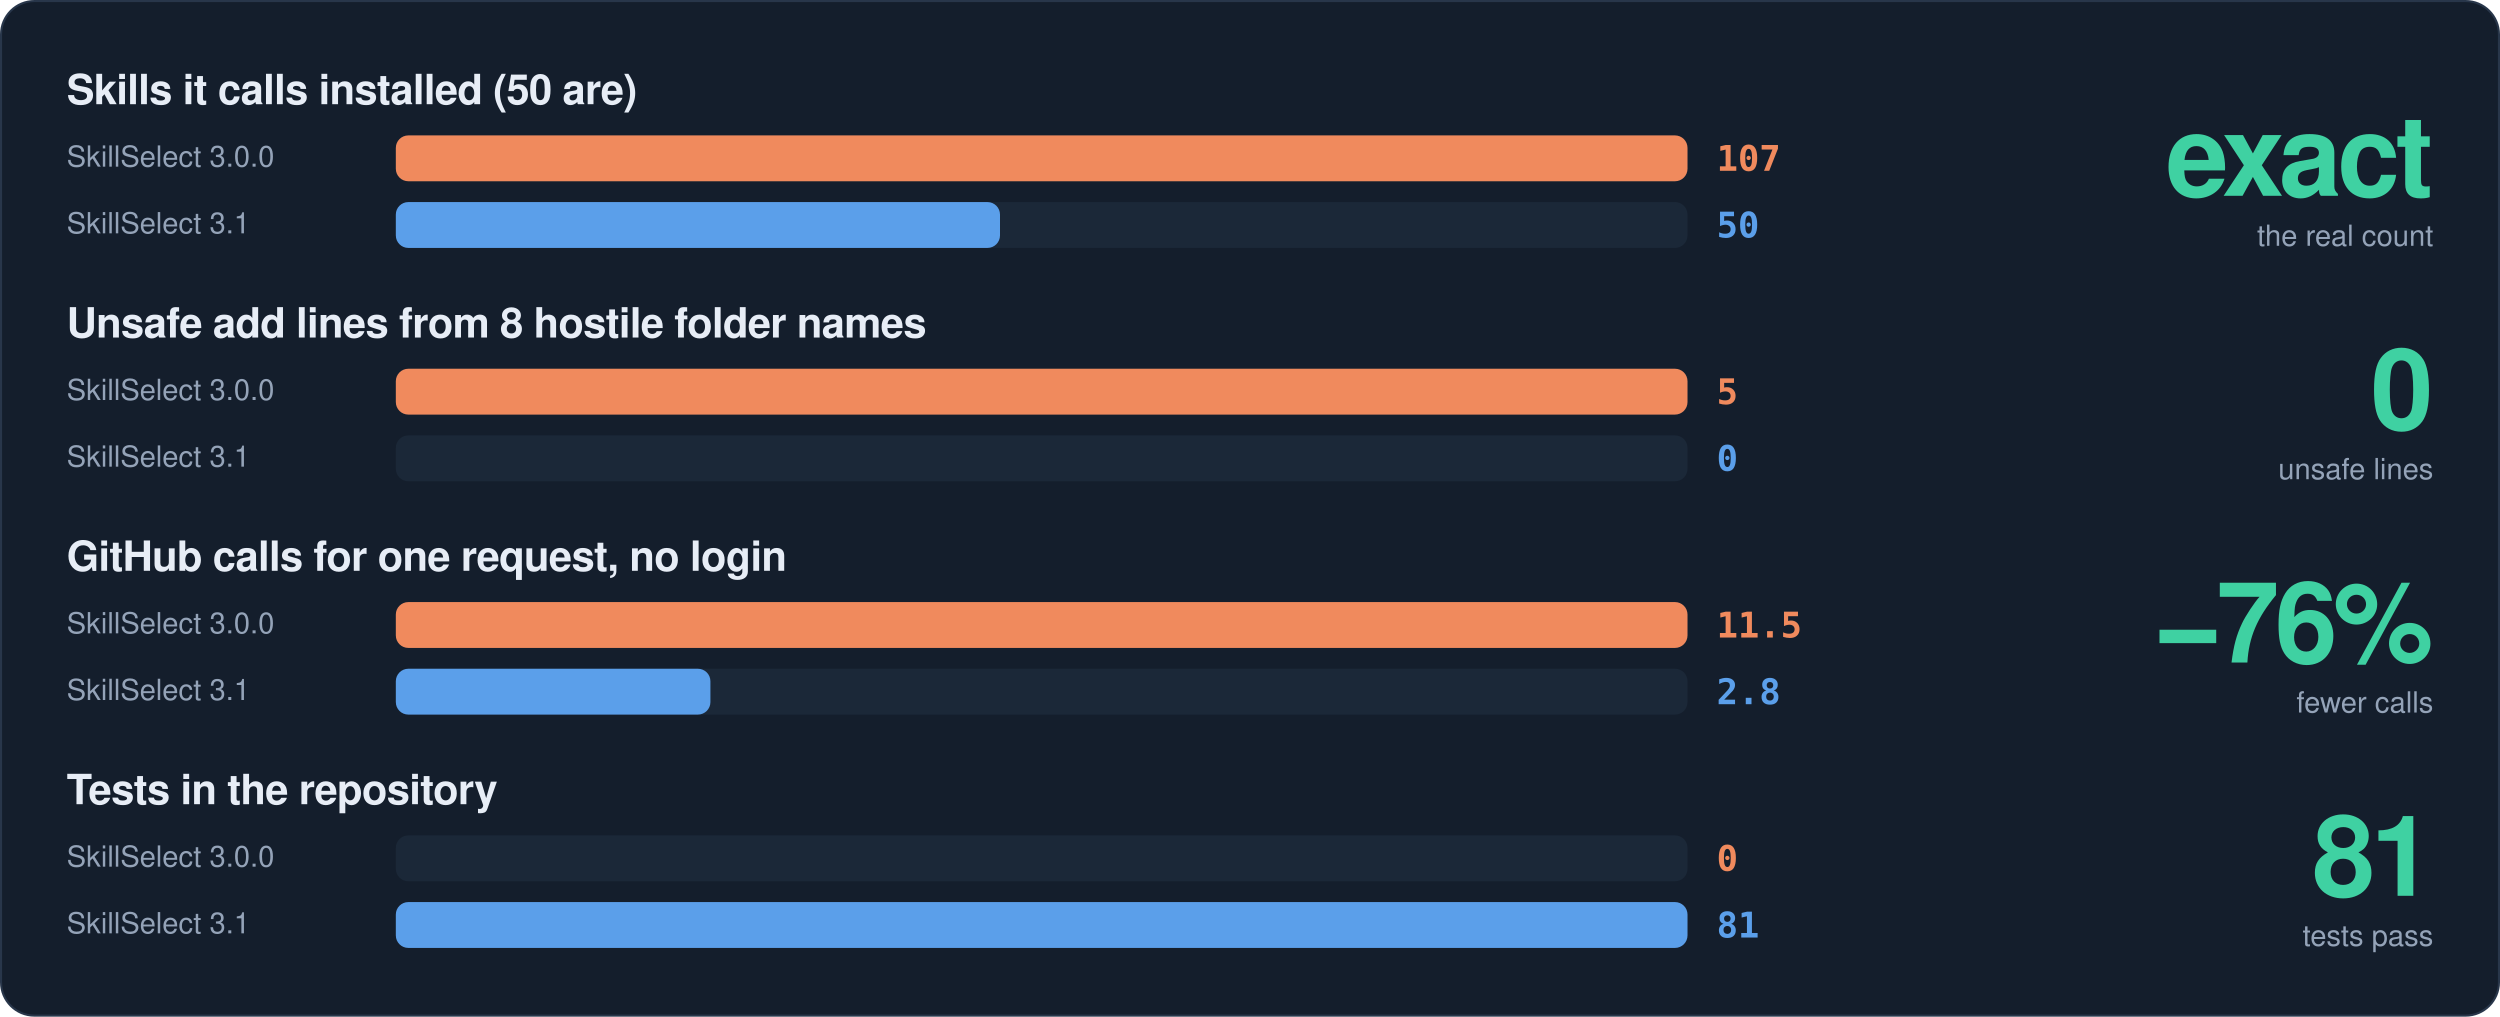
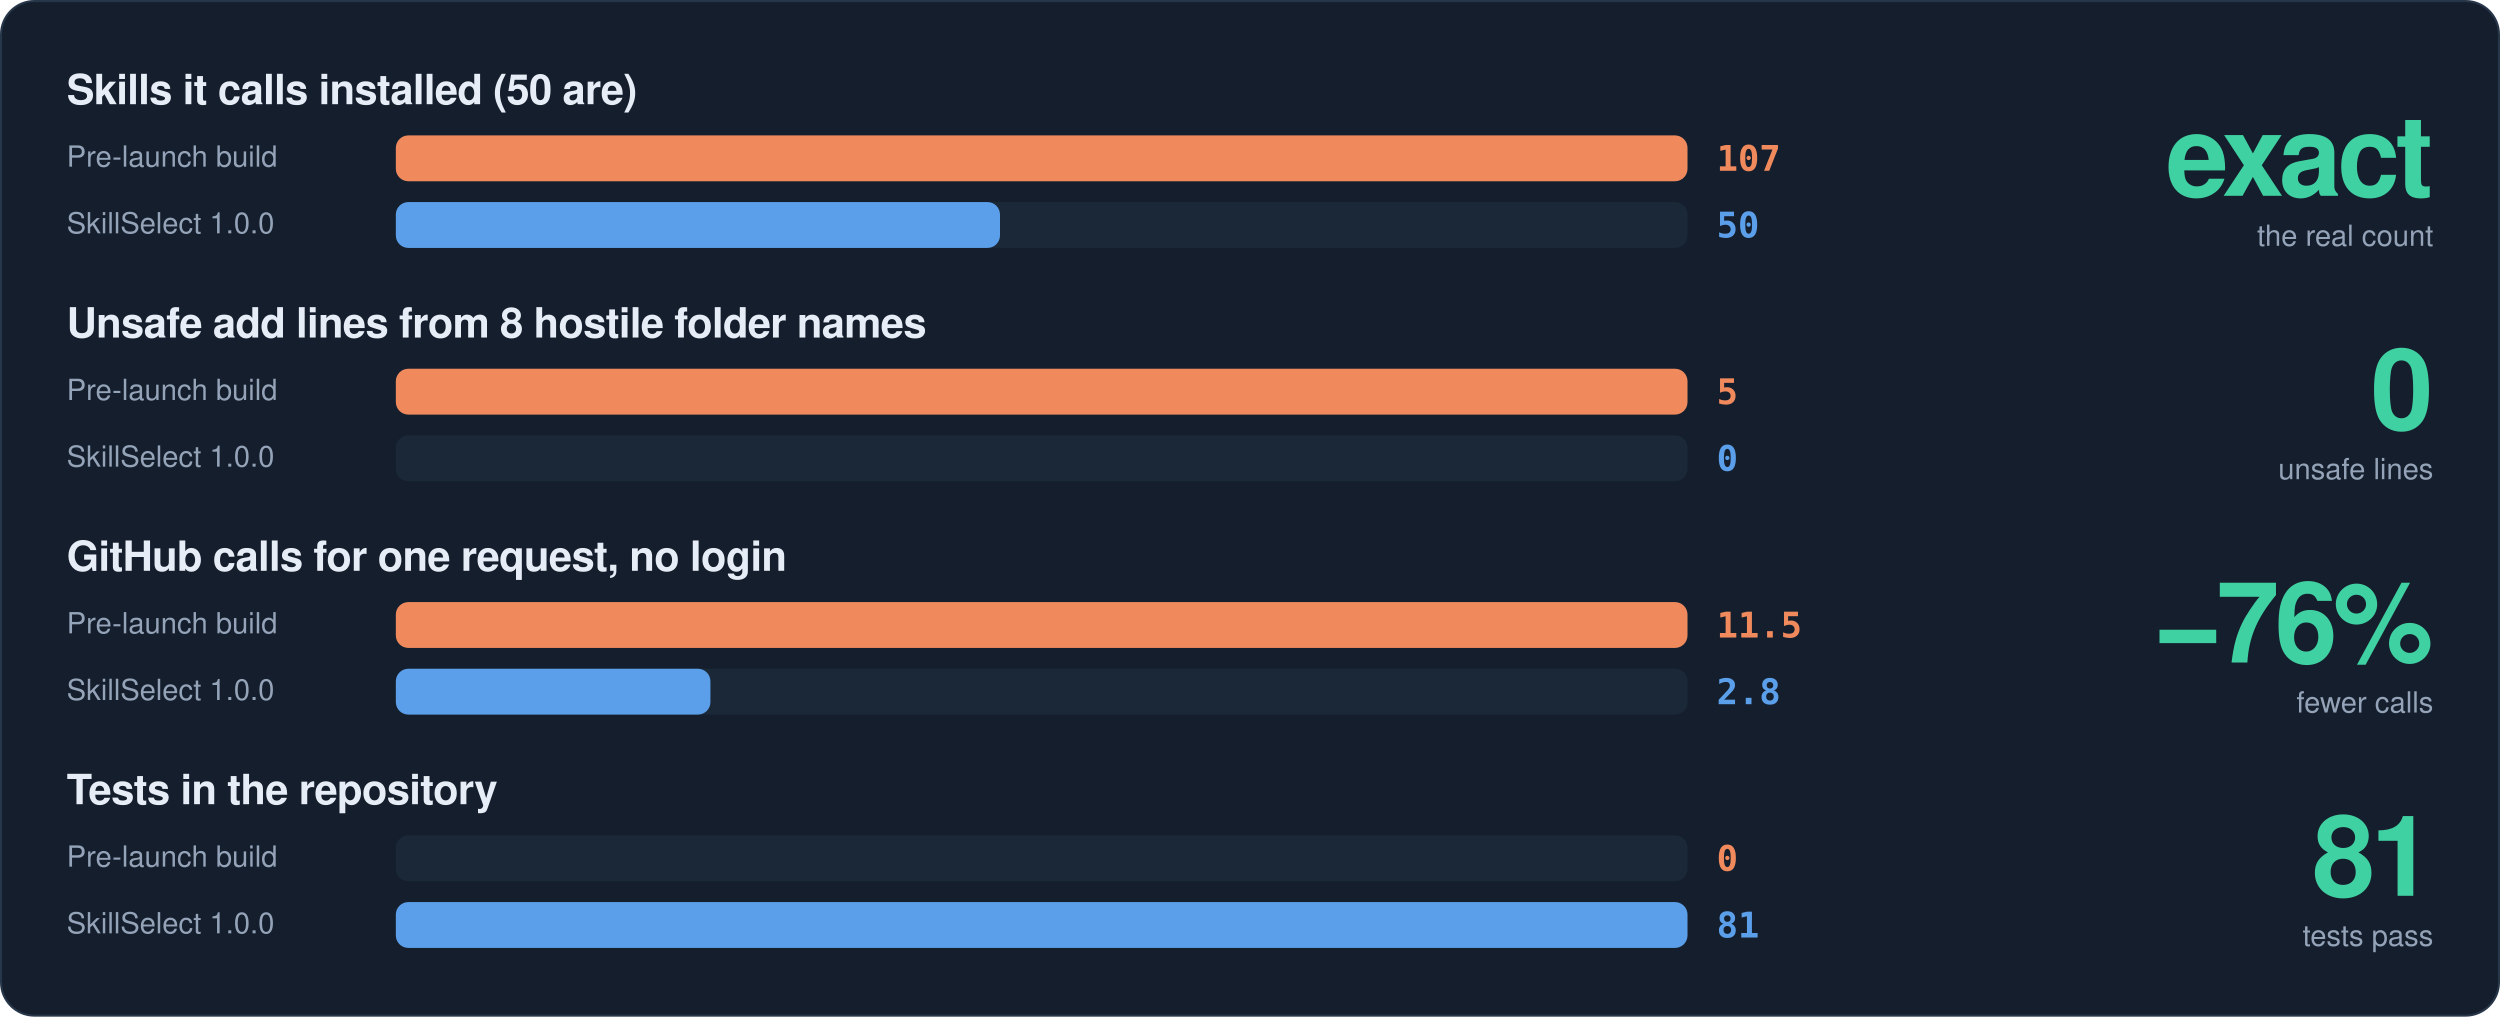
<svg xmlns="http://www.w3.org/2000/svg" viewBox="0 0 1200 488" width="1200" height="488" role="img">
  <rect x="0.5" y="0.5" width="1199" height="487" rx="16" fill="#141E2C" stroke="#28364A" stroke-width="1" />
  <text x="32" y="50" font-family="-apple-system,BlinkMacSystemFont,'Segoe UI',Helvetica,Arial,sans-serif" font-size="20" font-weight="800" fill="#E7EDF6" text-anchor="start" letter-spacing="-0.3">Skills it calls installed (50 are)</text>
-   <text x="32" y="80" font-family="-apple-system,BlinkMacSystemFont,'Segoe UI',Helvetica,Arial,sans-serif" font-size="14" font-weight="400" fill="#94A3B8" text-anchor="start" letter-spacing="0">SkillSelect 3.0.0</text>
+   <text x="32" y="80" font-family="-apple-system,BlinkMacSystemFont,'Segoe UI',Helvetica,Arial,sans-serif" font-size="14" font-weight="400" fill="#94A3B8" text-anchor="start" letter-spacing="0">Pre-launch build</text>
  <rect x="190" y="65" width="620" height="22" rx="6" fill="#1B2838" />
  <rect x="190" y="65" width="620" height="22" rx="6" fill="#F08A5D" />
  <text x="824" y="82" font-family="ui-monospace,SFMono-Regular,Menlo,Consolas,monospace" font-size="17" font-weight="800" fill="#F08A5D" text-anchor="start" letter-spacing="0">107</text>
-   <text x="32" y="112" font-family="-apple-system,BlinkMacSystemFont,'Segoe UI',Helvetica,Arial,sans-serif" font-size="14" font-weight="400" fill="#94A3B8" text-anchor="start" letter-spacing="0">SkillSelect 3.1</text>
+   <text x="32" y="112" font-family="-apple-system,BlinkMacSystemFont,'Segoe UI',Helvetica,Arial,sans-serif" font-size="14" font-weight="400" fill="#94A3B8" text-anchor="start" letter-spacing="0">SkillSelect 1.0.0</text>
  <rect x="190" y="97" width="620" height="22" rx="6" fill="#1B2838" />
  <rect x="190" y="97" width="290" height="22" rx="6" fill="#5B9FEA" />
  <text x="824" y="114" font-family="ui-monospace,SFMono-Regular,Menlo,Consolas,monospace" font-size="17" font-weight="800" fill="#5B9FEA" text-anchor="start" letter-spacing="0">50</text>
  <text x="1168" y="94" font-family="-apple-system,BlinkMacSystemFont,'Segoe UI',Helvetica,Arial,sans-serif" font-size="54" font-weight="800" fill="#3FD1A2" text-anchor="end" letter-spacing="-2">exact</text>
  <text x="1168" y="118" font-family="-apple-system,BlinkMacSystemFont,'Segoe UI',Helvetica,Arial,sans-serif" font-size="14" font-weight="400" fill="#94A3B8" text-anchor="end" letter-spacing="0">the real count</text>
  <text x="32" y="162" font-family="-apple-system,BlinkMacSystemFont,'Segoe UI',Helvetica,Arial,sans-serif" font-size="20" font-weight="800" fill="#E7EDF6" text-anchor="start" letter-spacing="-0.3">Unsafe add lines from 8 hostile folder names</text>
-   <text x="32" y="192" font-family="-apple-system,BlinkMacSystemFont,'Segoe UI',Helvetica,Arial,sans-serif" font-size="14" font-weight="400" fill="#94A3B8" text-anchor="start" letter-spacing="0">SkillSelect 3.0.0</text>
+   <text x="32" y="192" font-family="-apple-system,BlinkMacSystemFont,'Segoe UI',Helvetica,Arial,sans-serif" font-size="14" font-weight="400" fill="#94A3B8" text-anchor="start" letter-spacing="0">Pre-launch build</text>
  <rect x="190" y="177" width="620" height="22" rx="6" fill="#1B2838" />
  <rect x="190" y="177" width="620" height="22" rx="6" fill="#F08A5D" />
  <text x="824" y="194" font-family="ui-monospace,SFMono-Regular,Menlo,Consolas,monospace" font-size="17" font-weight="800" fill="#F08A5D" text-anchor="start" letter-spacing="0">5</text>
-   <text x="32" y="224" font-family="-apple-system,BlinkMacSystemFont,'Segoe UI',Helvetica,Arial,sans-serif" font-size="14" font-weight="400" fill="#94A3B8" text-anchor="start" letter-spacing="0">SkillSelect 3.1</text>
+   <text x="32" y="224" font-family="-apple-system,BlinkMacSystemFont,'Segoe UI',Helvetica,Arial,sans-serif" font-size="14" font-weight="400" fill="#94A3B8" text-anchor="start" letter-spacing="0">SkillSelect 1.0.0</text>
  <rect x="190" y="209" width="620" height="22" rx="6" fill="#1B2838" />
  <text x="824" y="226" font-family="ui-monospace,SFMono-Regular,Menlo,Consolas,monospace" font-size="17" font-weight="800" fill="#5B9FEA" text-anchor="start" letter-spacing="0">0</text>
  <text x="1168" y="206" font-family="-apple-system,BlinkMacSystemFont,'Segoe UI',Helvetica,Arial,sans-serif" font-size="54" font-weight="800" fill="#3FD1A2" text-anchor="end" letter-spacing="-2">0</text>
  <text x="1168" y="230" font-family="-apple-system,BlinkMacSystemFont,'Segoe UI',Helvetica,Arial,sans-serif" font-size="14" font-weight="400" fill="#94A3B8" text-anchor="end" letter-spacing="0">unsafe lines</text>
  <text x="32" y="274" font-family="-apple-system,BlinkMacSystemFont,'Segoe UI',Helvetica,Arial,sans-serif" font-size="20" font-weight="800" fill="#E7EDF6" text-anchor="start" letter-spacing="-0.3">GitHub calls for one request, no login</text>
-   <text x="32" y="304" font-family="-apple-system,BlinkMacSystemFont,'Segoe UI',Helvetica,Arial,sans-serif" font-size="14" font-weight="400" fill="#94A3B8" text-anchor="start" letter-spacing="0">SkillSelect 3.0.0</text>
+   <text x="32" y="304" font-family="-apple-system,BlinkMacSystemFont,'Segoe UI',Helvetica,Arial,sans-serif" font-size="14" font-weight="400" fill="#94A3B8" text-anchor="start" letter-spacing="0">Pre-launch build</text>
  <rect x="190" y="289" width="620" height="22" rx="6" fill="#1B2838" />
  <rect x="190" y="289" width="620" height="22" rx="6" fill="#F08A5D" />
  <text x="824" y="306" font-family="ui-monospace,SFMono-Regular,Menlo,Consolas,monospace" font-size="17" font-weight="800" fill="#F08A5D" text-anchor="start" letter-spacing="0">11.5</text>
-   <text x="32" y="336" font-family="-apple-system,BlinkMacSystemFont,'Segoe UI',Helvetica,Arial,sans-serif" font-size="14" font-weight="400" fill="#94A3B8" text-anchor="start" letter-spacing="0">SkillSelect 3.1</text>
+   <text x="32" y="336" font-family="-apple-system,BlinkMacSystemFont,'Segoe UI',Helvetica,Arial,sans-serif" font-size="14" font-weight="400" fill="#94A3B8" text-anchor="start" letter-spacing="0">SkillSelect 1.0.0</text>
  <rect x="190" y="321" width="620" height="22" rx="6" fill="#1B2838" />
  <rect x="190" y="321" width="151" height="22" rx="6" fill="#5B9FEA" />
  <text x="824" y="338" font-family="ui-monospace,SFMono-Regular,Menlo,Consolas,monospace" font-size="17" font-weight="800" fill="#5B9FEA" text-anchor="start" letter-spacing="0">2.8</text>
  <text x="1168" y="318" font-family="-apple-system,BlinkMacSystemFont,'Segoe UI',Helvetica,Arial,sans-serif" font-size="54" font-weight="800" fill="#3FD1A2" text-anchor="end" letter-spacing="-2">−76%</text>
  <text x="1168" y="342" font-family="-apple-system,BlinkMacSystemFont,'Segoe UI',Helvetica,Arial,sans-serif" font-size="14" font-weight="400" fill="#94A3B8" text-anchor="end" letter-spacing="0">fewer calls</text>
  <text x="32" y="386" font-family="-apple-system,BlinkMacSystemFont,'Segoe UI',Helvetica,Arial,sans-serif" font-size="20" font-weight="800" fill="#E7EDF6" text-anchor="start" letter-spacing="-0.3">Tests in the repository</text>
-   <text x="32" y="416" font-family="-apple-system,BlinkMacSystemFont,'Segoe UI',Helvetica,Arial,sans-serif" font-size="14" font-weight="400" fill="#94A3B8" text-anchor="start" letter-spacing="0">SkillSelect 3.0.0</text>
+   <text x="32" y="416" font-family="-apple-system,BlinkMacSystemFont,'Segoe UI',Helvetica,Arial,sans-serif" font-size="14" font-weight="400" fill="#94A3B8" text-anchor="start" letter-spacing="0">Pre-launch build</text>
  <rect x="190" y="401" width="620" height="22" rx="6" fill="#1B2838" />
  <text x="824" y="418" font-family="ui-monospace,SFMono-Regular,Menlo,Consolas,monospace" font-size="17" font-weight="800" fill="#F08A5D" text-anchor="start" letter-spacing="0">0</text>
-   <text x="32" y="448" font-family="-apple-system,BlinkMacSystemFont,'Segoe UI',Helvetica,Arial,sans-serif" font-size="14" font-weight="400" fill="#94A3B8" text-anchor="start" letter-spacing="0">SkillSelect 3.1</text>
+   <text x="32" y="448" font-family="-apple-system,BlinkMacSystemFont,'Segoe UI',Helvetica,Arial,sans-serif" font-size="14" font-weight="400" fill="#94A3B8" text-anchor="start" letter-spacing="0">SkillSelect 1.0.0</text>
  <rect x="190" y="433" width="620" height="22" rx="6" fill="#1B2838" />
  <rect x="190" y="433" width="620" height="22" rx="6" fill="#5B9FEA" />
  <text x="824" y="450" font-family="ui-monospace,SFMono-Regular,Menlo,Consolas,monospace" font-size="17" font-weight="800" fill="#5B9FEA" text-anchor="start" letter-spacing="0">81</text>
  <text x="1168" y="430" font-family="-apple-system,BlinkMacSystemFont,'Segoe UI',Helvetica,Arial,sans-serif" font-size="54" font-weight="800" fill="#3FD1A2" text-anchor="end" letter-spacing="-2">81</text>
  <text x="1168" y="454" font-family="-apple-system,BlinkMacSystemFont,'Segoe UI',Helvetica,Arial,sans-serif" font-size="14" font-weight="400" fill="#94A3B8" text-anchor="end" letter-spacing="0">tests pass</text>
</svg>
